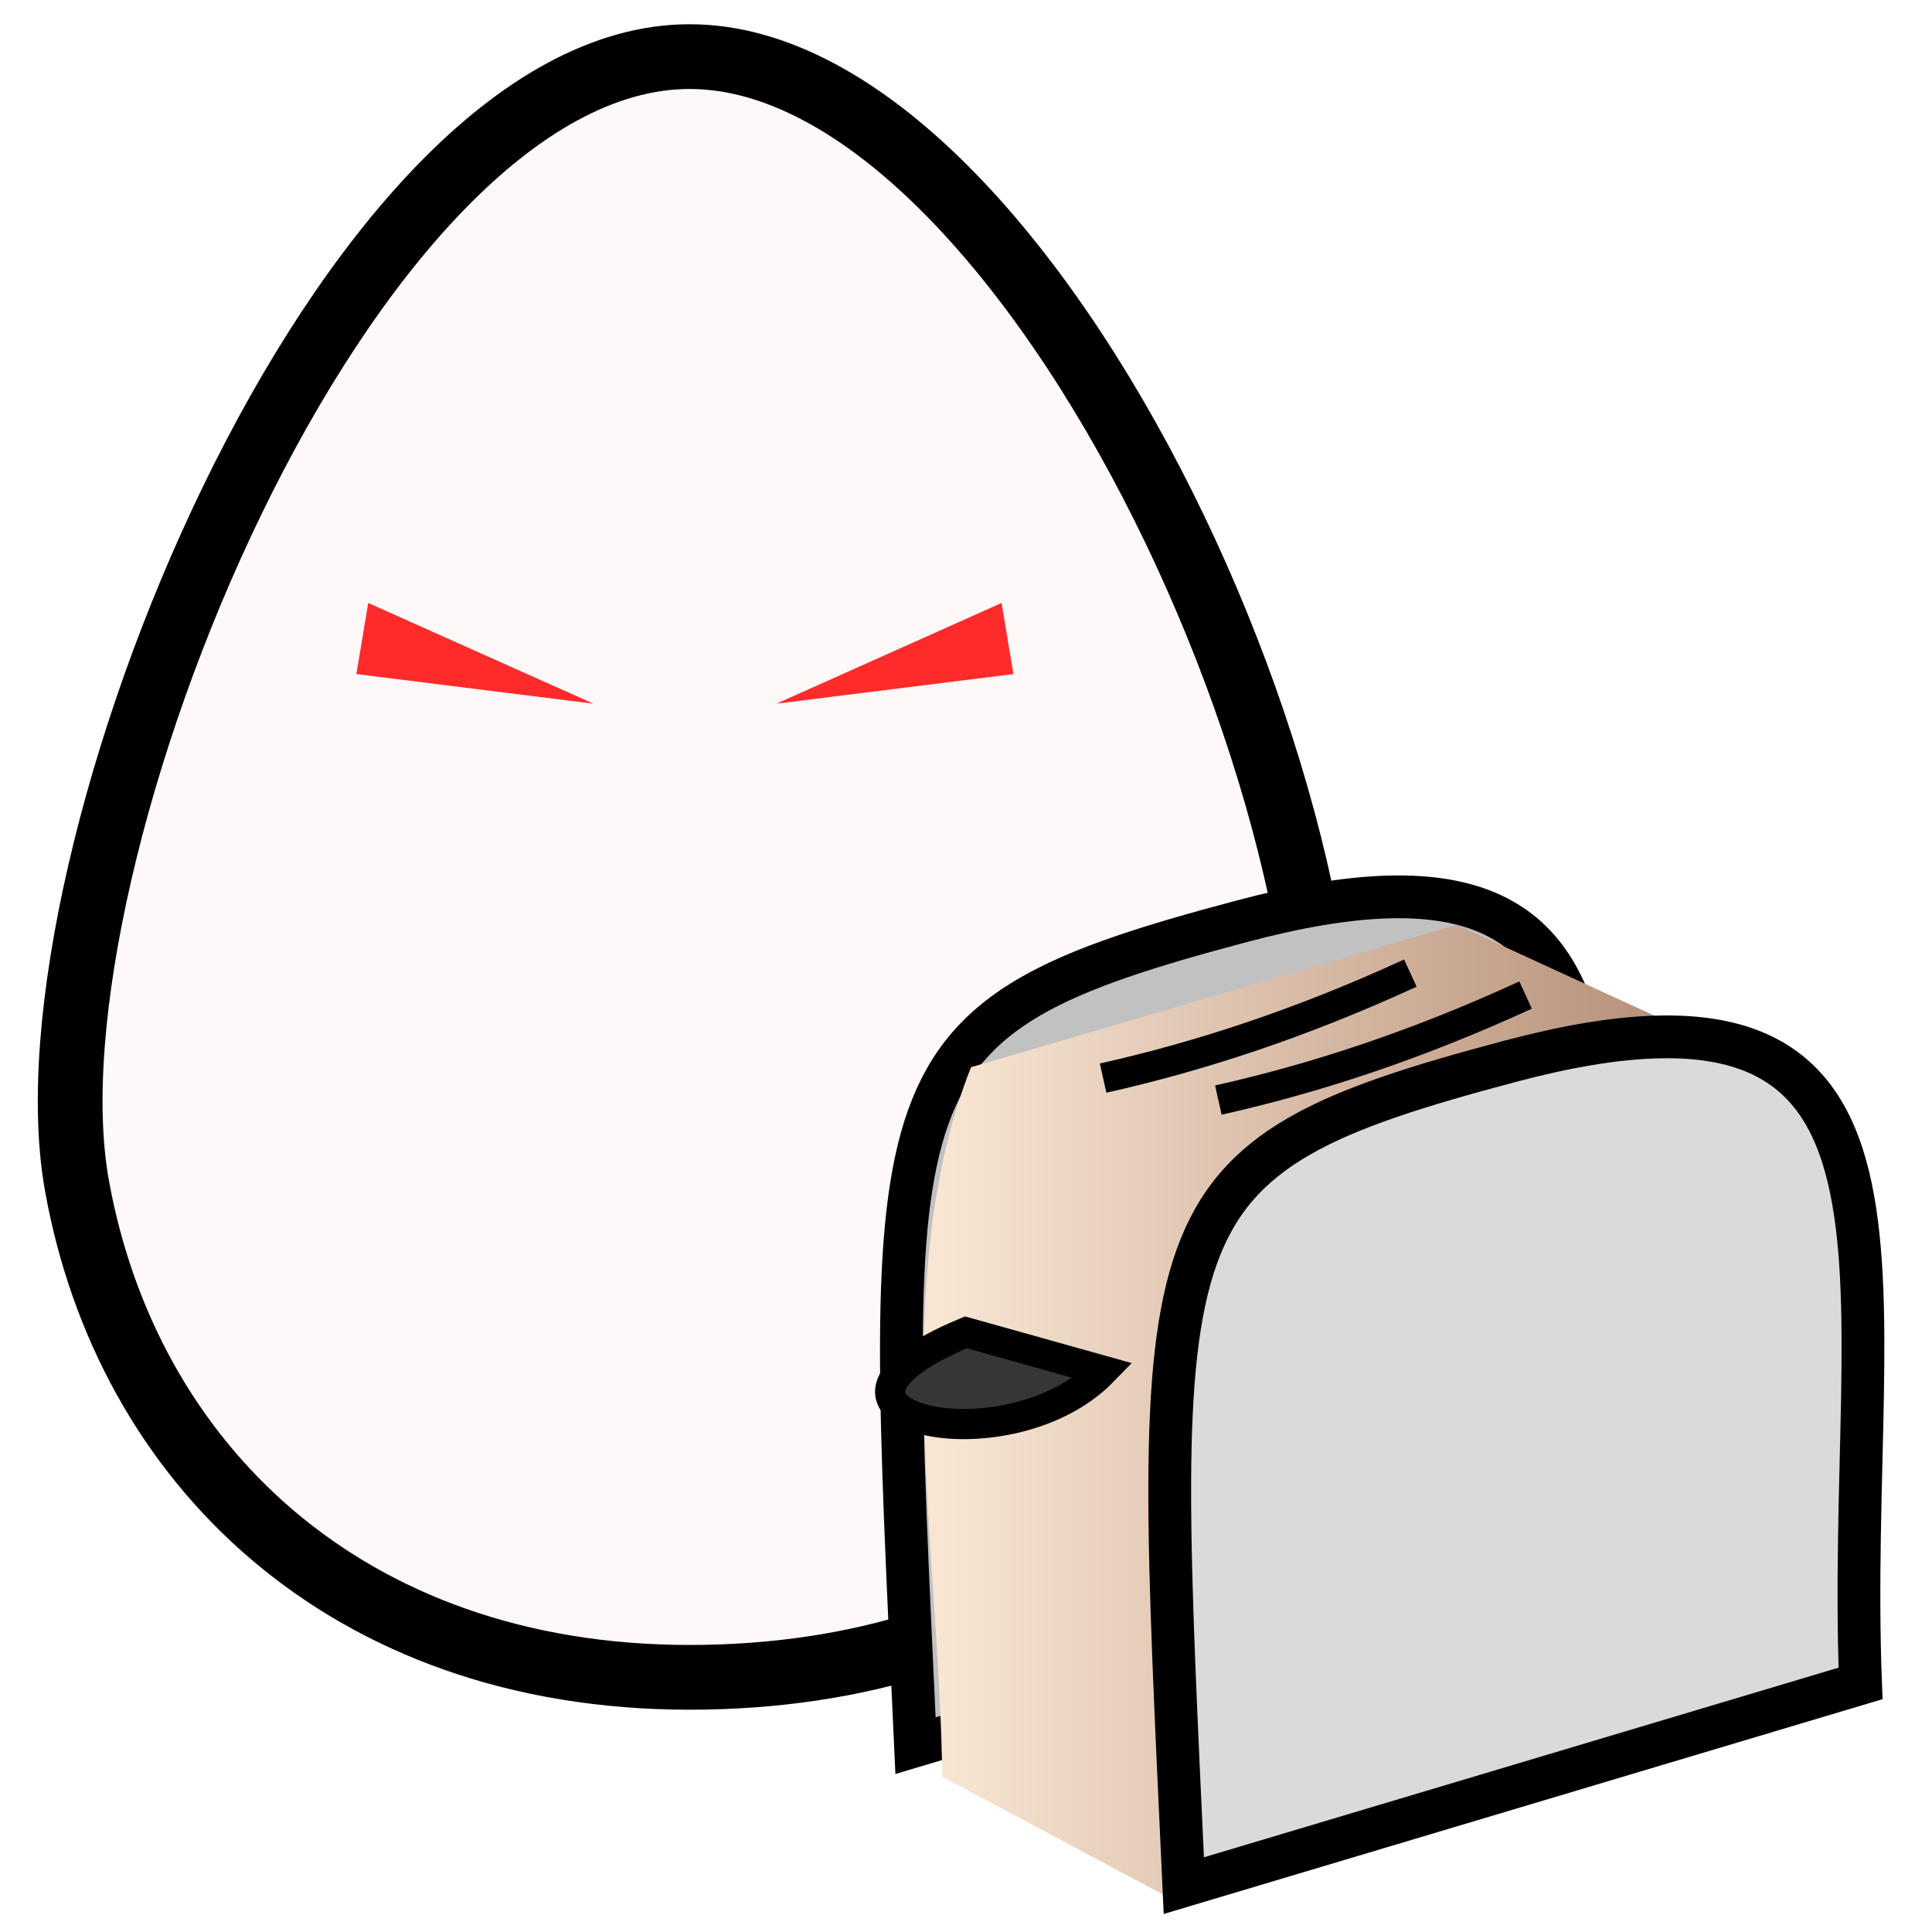
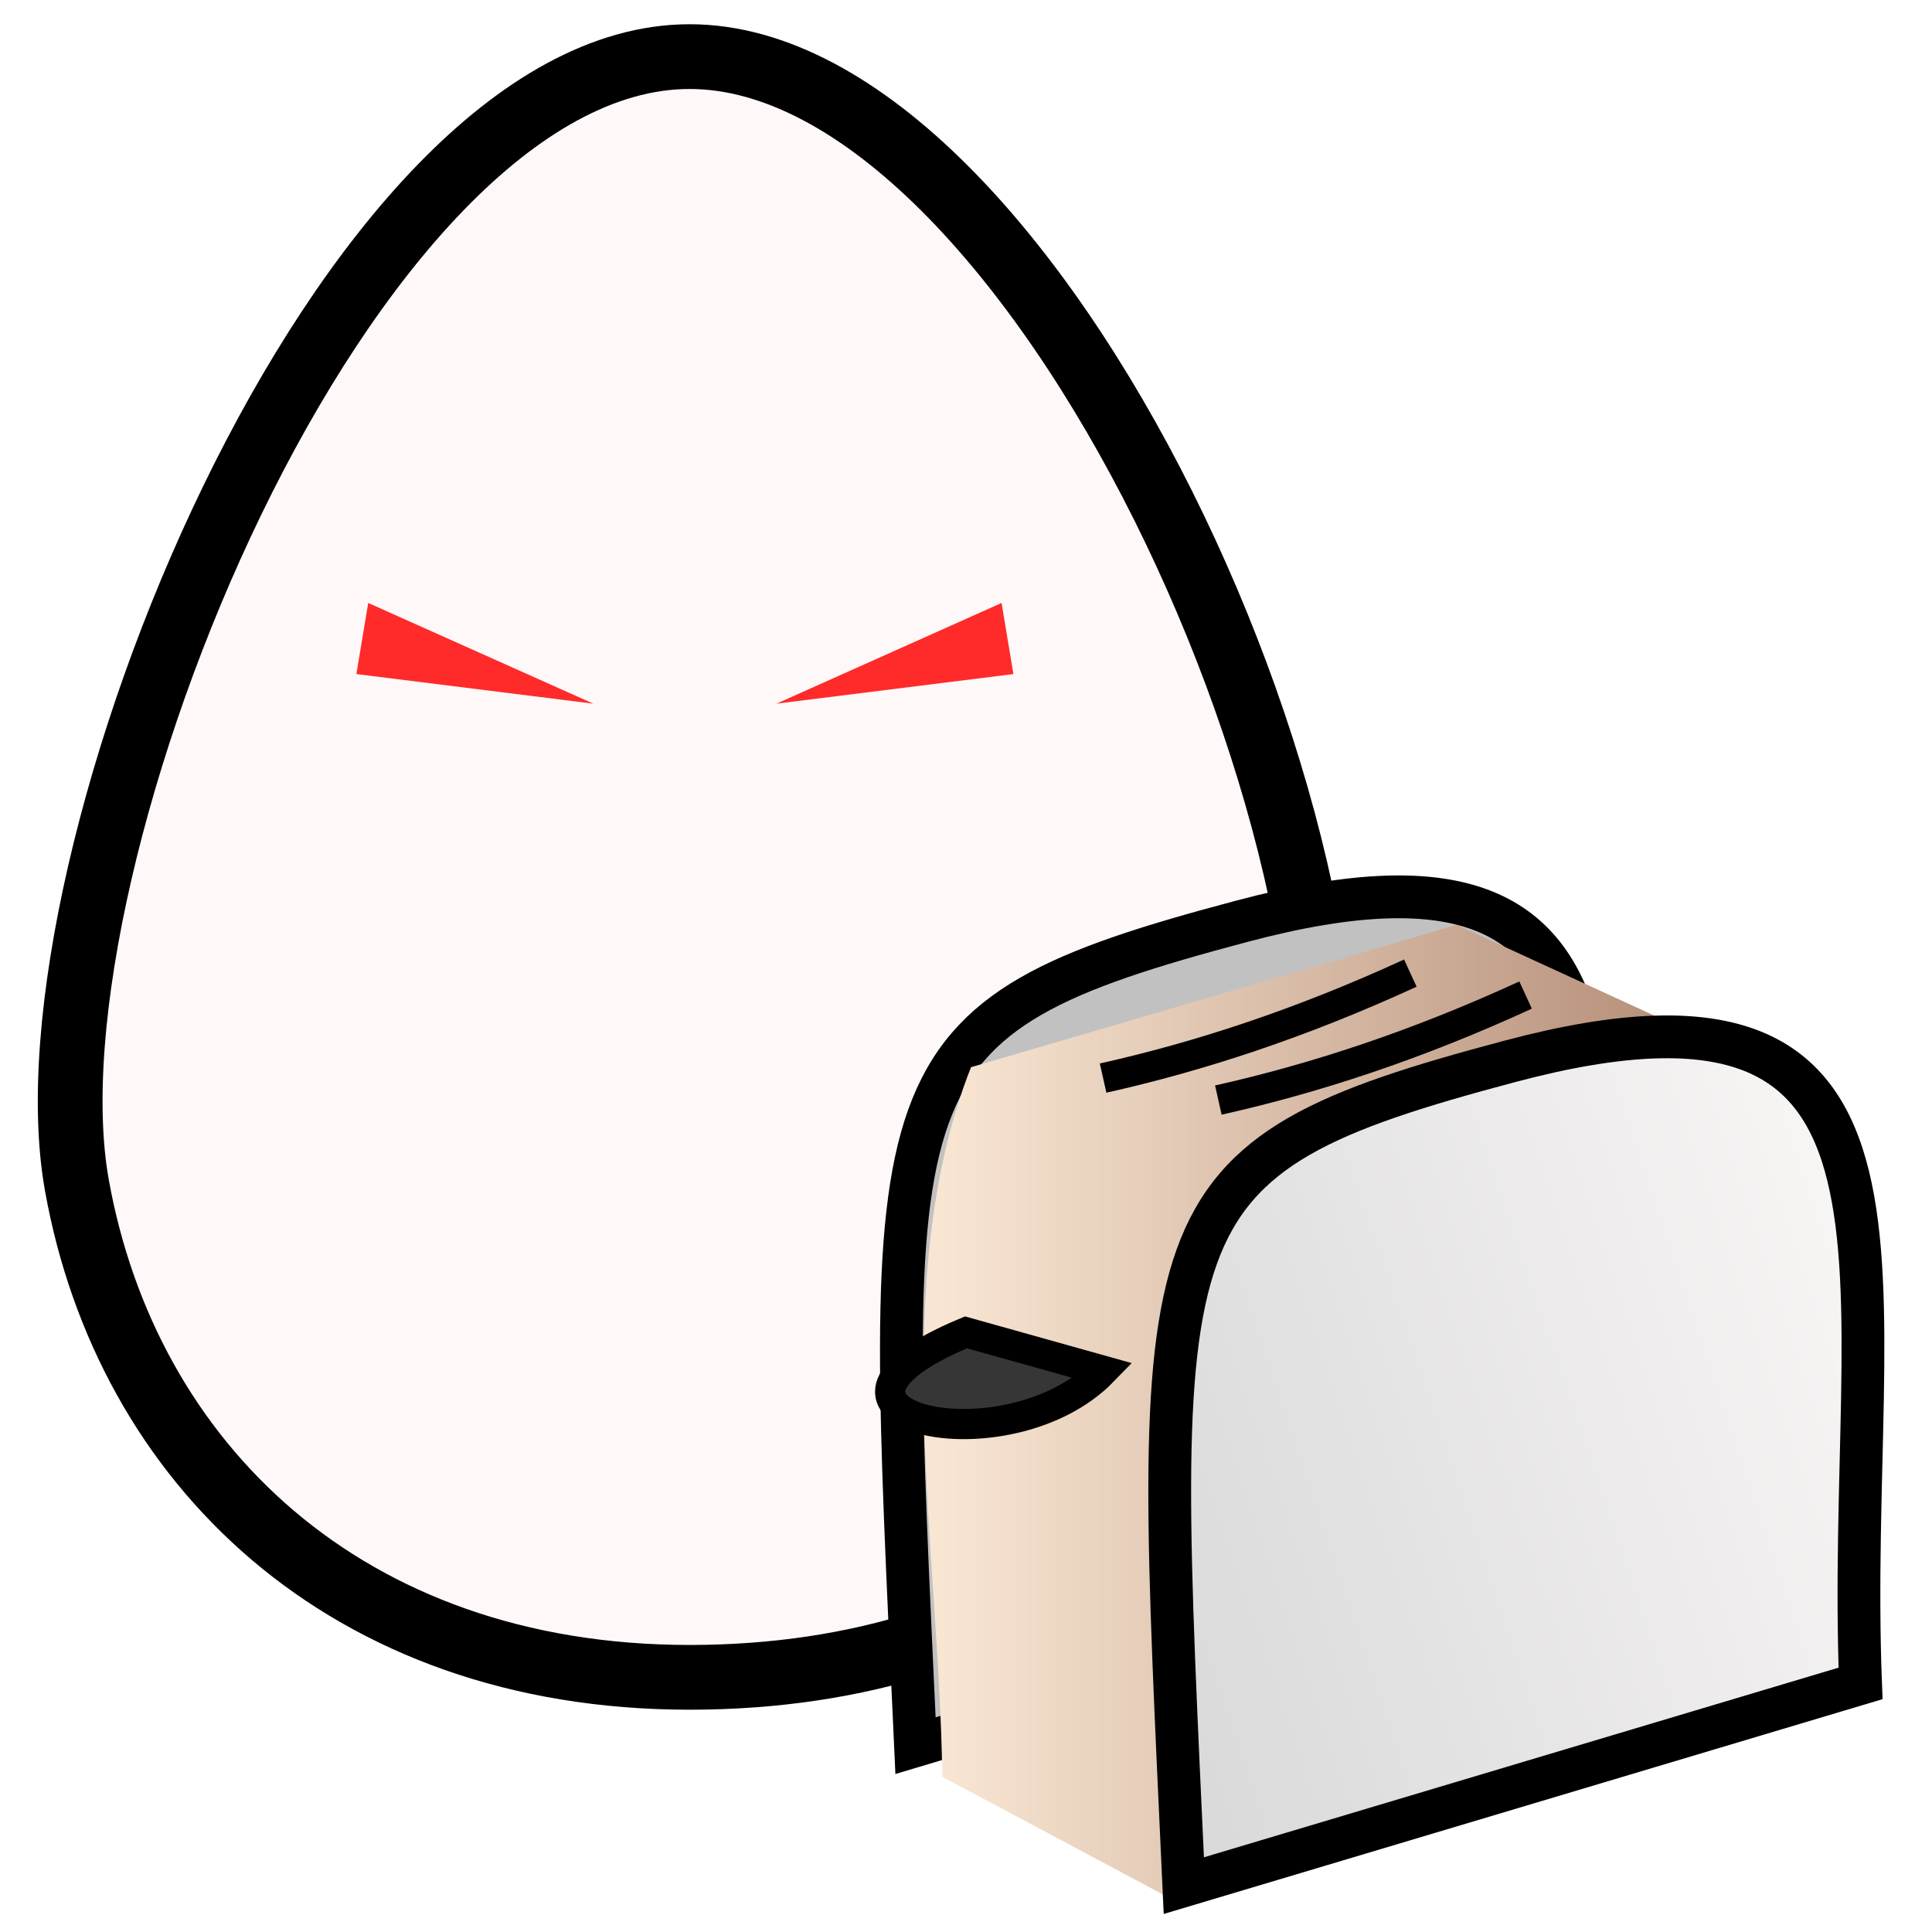
<svg xmlns="http://www.w3.org/2000/svg" xmlns:xlink="http://www.w3.org/1999/xlink" width="64px" height="64px" id="svg4548">
  <defs id="defs4550">
+     <linearGradient id="linearGradient3172">
+       <stop style="stop-color:#dadada;stop-opacity:1;" offset="0" id="stop3174" />
+       <stop style="stop-color:#f7f4f4;stop-opacity:1;" offset="1" id="stop3176" />
+     </linearGradient>
    <linearGradient id="linearGradient4599">
      <stop style="stop-color:#f8e6d3;stop-opacity:1;" offset="0" id="stop4601" />
      <stop style="stop-color:#a57962;stop-opacity:1;" offset="1" id="stop4603" />
    </linearGradient>
    <linearGradient id="linearGradient4591">
      <stop style="stop-color:#000000;stop-opacity:1;" offset="0" id="stop4593" />
      <stop style="stop-color:#000000;stop-opacity:1;" offset="1" id="stop4595" />
    </linearGradient>
    <linearGradient xlink:href="#linearGradient4599" id="linearGradient4605" x1="81.386" y1="40" x2="102.872" y2="40" gradientUnits="userSpaceOnUse" />
+     <linearGradient xlink:href="#linearGradient3172" id="linearGradient3178" x1="86.273" y1="44.527" x2="103.477" y2="38.754" gradientUnits="userSpaceOnUse" />
  </defs>
  <g id="layer1">
    <g id="g4586" transform="matrix(1.962379,0,0,1.962379,-12.10002,-5.411141)">
      <path style="fill:#fef8f8;fill-opacity:1;fill-rule:evenodd;stroke:#000000;stroke-width:1.093;stroke-linecap:butt;stroke-linejoin:miter;stroke-miterlimit:4;stroke-dasharray:none;stroke-opacity:1" d="M 28.333,23.581 C 27.362,27.746 23.617,31.072 17.807,31.072 C 11.997,31.072 8.303,27.447 7.464,22.766 C 6.486,17.317 11.997,3.713 17.807,3.713 C 23.617,3.713 29.799,17.288 28.333,23.581 z " id="path3174" />
      <path id="path4582" d="M 12.382,12.936 L 16.182,14.636 L 12.182,14.136 L 12.382,12.936 z " style="fill:#ff2a2a;fill-rule:evenodd;stroke:none;stroke-width:1px;stroke-linecap:butt;stroke-linejoin:miter;stroke-opacity:1" />
      <path style="fill:#ff2a2a;fill-rule:evenodd;stroke:none;stroke-width:1px;stroke-linecap:butt;stroke-linejoin:miter;stroke-opacity:1" d="M 23.073,12.936 L 19.273,14.636 L 23.273,14.136 L 23.073,12.936 z " id="path4584" />
    </g>
    <g id="g4573" transform="matrix(1.417121,0,0,1.417121,-84.21839,-9.422285)">
      <path id="path4561" d="M 80.83,47.455 C 80.102,31.636 79.82,30.478 88.466,28.182 C 98.966,25.393 96.284,33.273 96.648,42.727 L 80.83,47.455 z " style="fill:#c1c1c1;fill-opacity:1;fill-rule:evenodd;stroke:#000000;stroke-width:1px;stroke-linecap:butt;stroke-linejoin:miter;stroke-opacity:1" />
      <path id="path4565" d="M 82.128,31.595 C 80.157,36.571 81.396,42.972 81.455,48.182 L 86.909,51.091 L 102.727,46 C 102.756,41.032 103.321,35.35 102,32.182 L 93.482,28.268" style="fill:url(#linearGradient4605);fill-opacity:1.0;fill-rule:evenodd;stroke:none;stroke-width:1px;stroke-linecap:butt;stroke-linejoin:miter;stroke-opacity:1" />
-       <path style="fill:#dadada;fill-opacity:1;fill-rule:evenodd;stroke:#000000;stroke-width:1px;stroke-linecap:butt;stroke-linejoin:miter;stroke-opacity:1" d="M 87.102,50.727 C 86.375,34.909 86.093,33.751 94.739,31.455 C 105.239,28.666 102.557,36.545 102.921,46 L 87.102,50.727 z " id="path4563" />
+       <path style="fill:url(#linearGradient3178);fill-opacity:1;fill-rule:evenodd;stroke:#000000;stroke-width:1px;stroke-linecap:butt;stroke-linejoin:miter;stroke-opacity:1" d="M 87.102,50.727 C 86.375,34.909 86.093,33.751 94.739,31.455 C 105.239,28.666 102.557,36.545 102.921,46 L 87.102,50.727 z " id="path4563" />
      <path style="fill:none;fill-rule:evenodd;stroke:#000000;stroke-width:0.7;stroke-linecap:butt;stroke-linejoin:miter;stroke-miterlimit:4;stroke-dasharray:none;stroke-opacity:1" d="M 87.909,32.364 C 90.144,31.863 92.514,31.093 95.091,29.909" id="path4571" />
      <path id="path4607" d="M 85.215,31.85 C 87.45,31.35 89.82,30.58 92.397,29.396" style="fill:none;fill-rule:evenodd;stroke:#000000;stroke-width:0.7;stroke-linecap:butt;stroke-linejoin:miter;stroke-miterlimit:4;stroke-dasharray:none;stroke-opacity:1" />
    </g>
    <path style="fill:#363636;fill-rule:evenodd;stroke:#000000;stroke-width:1px;stroke-linecap:butt;stroke-linejoin:miter;stroke-opacity:1;fill-opacity:1" d="M 32,44.136 L 36.545,45.409 C 33.339,48.717 25.479,46.842 32,44.136 z " id="path4609" />
    <flowRoot xml:space="preserve" id="flowRoot4611" transform="translate(-1.272727,-3.090909)">
      <flowRegion id="flowRegion4613">
        <rect id="rect4615" width="63.091" height="28.364" x="8.545" y="66.364" />
      </flowRegion>
      <flowPara id="flowPara4617" style="font-family:URW Gothic L">BirdToast</flowPara>
    </flowRoot>
  </g>
</svg>
